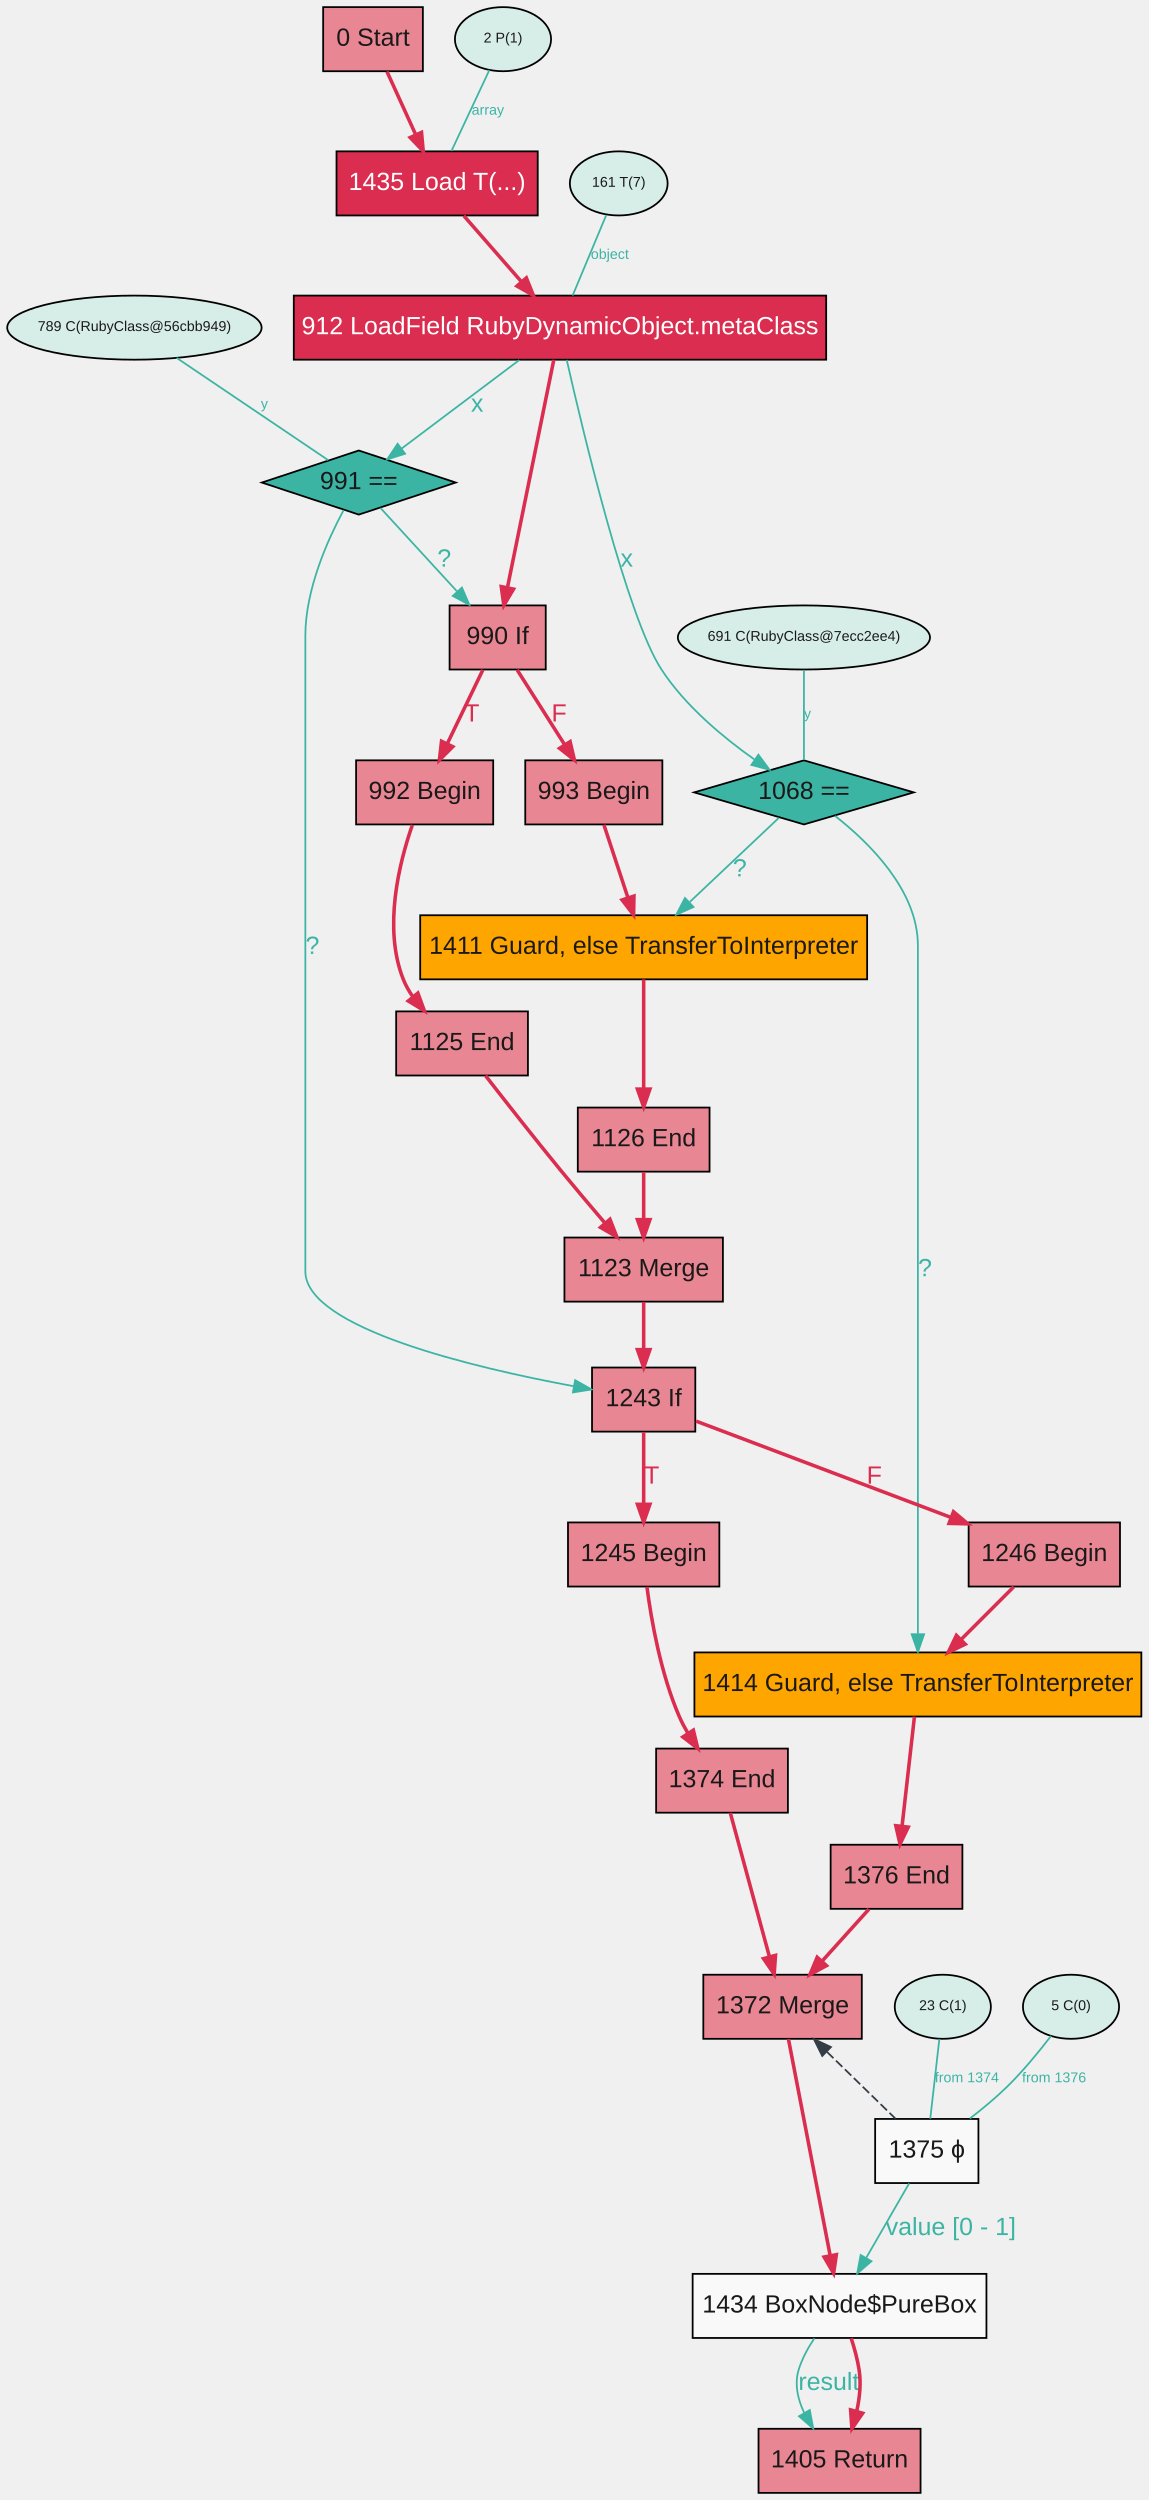
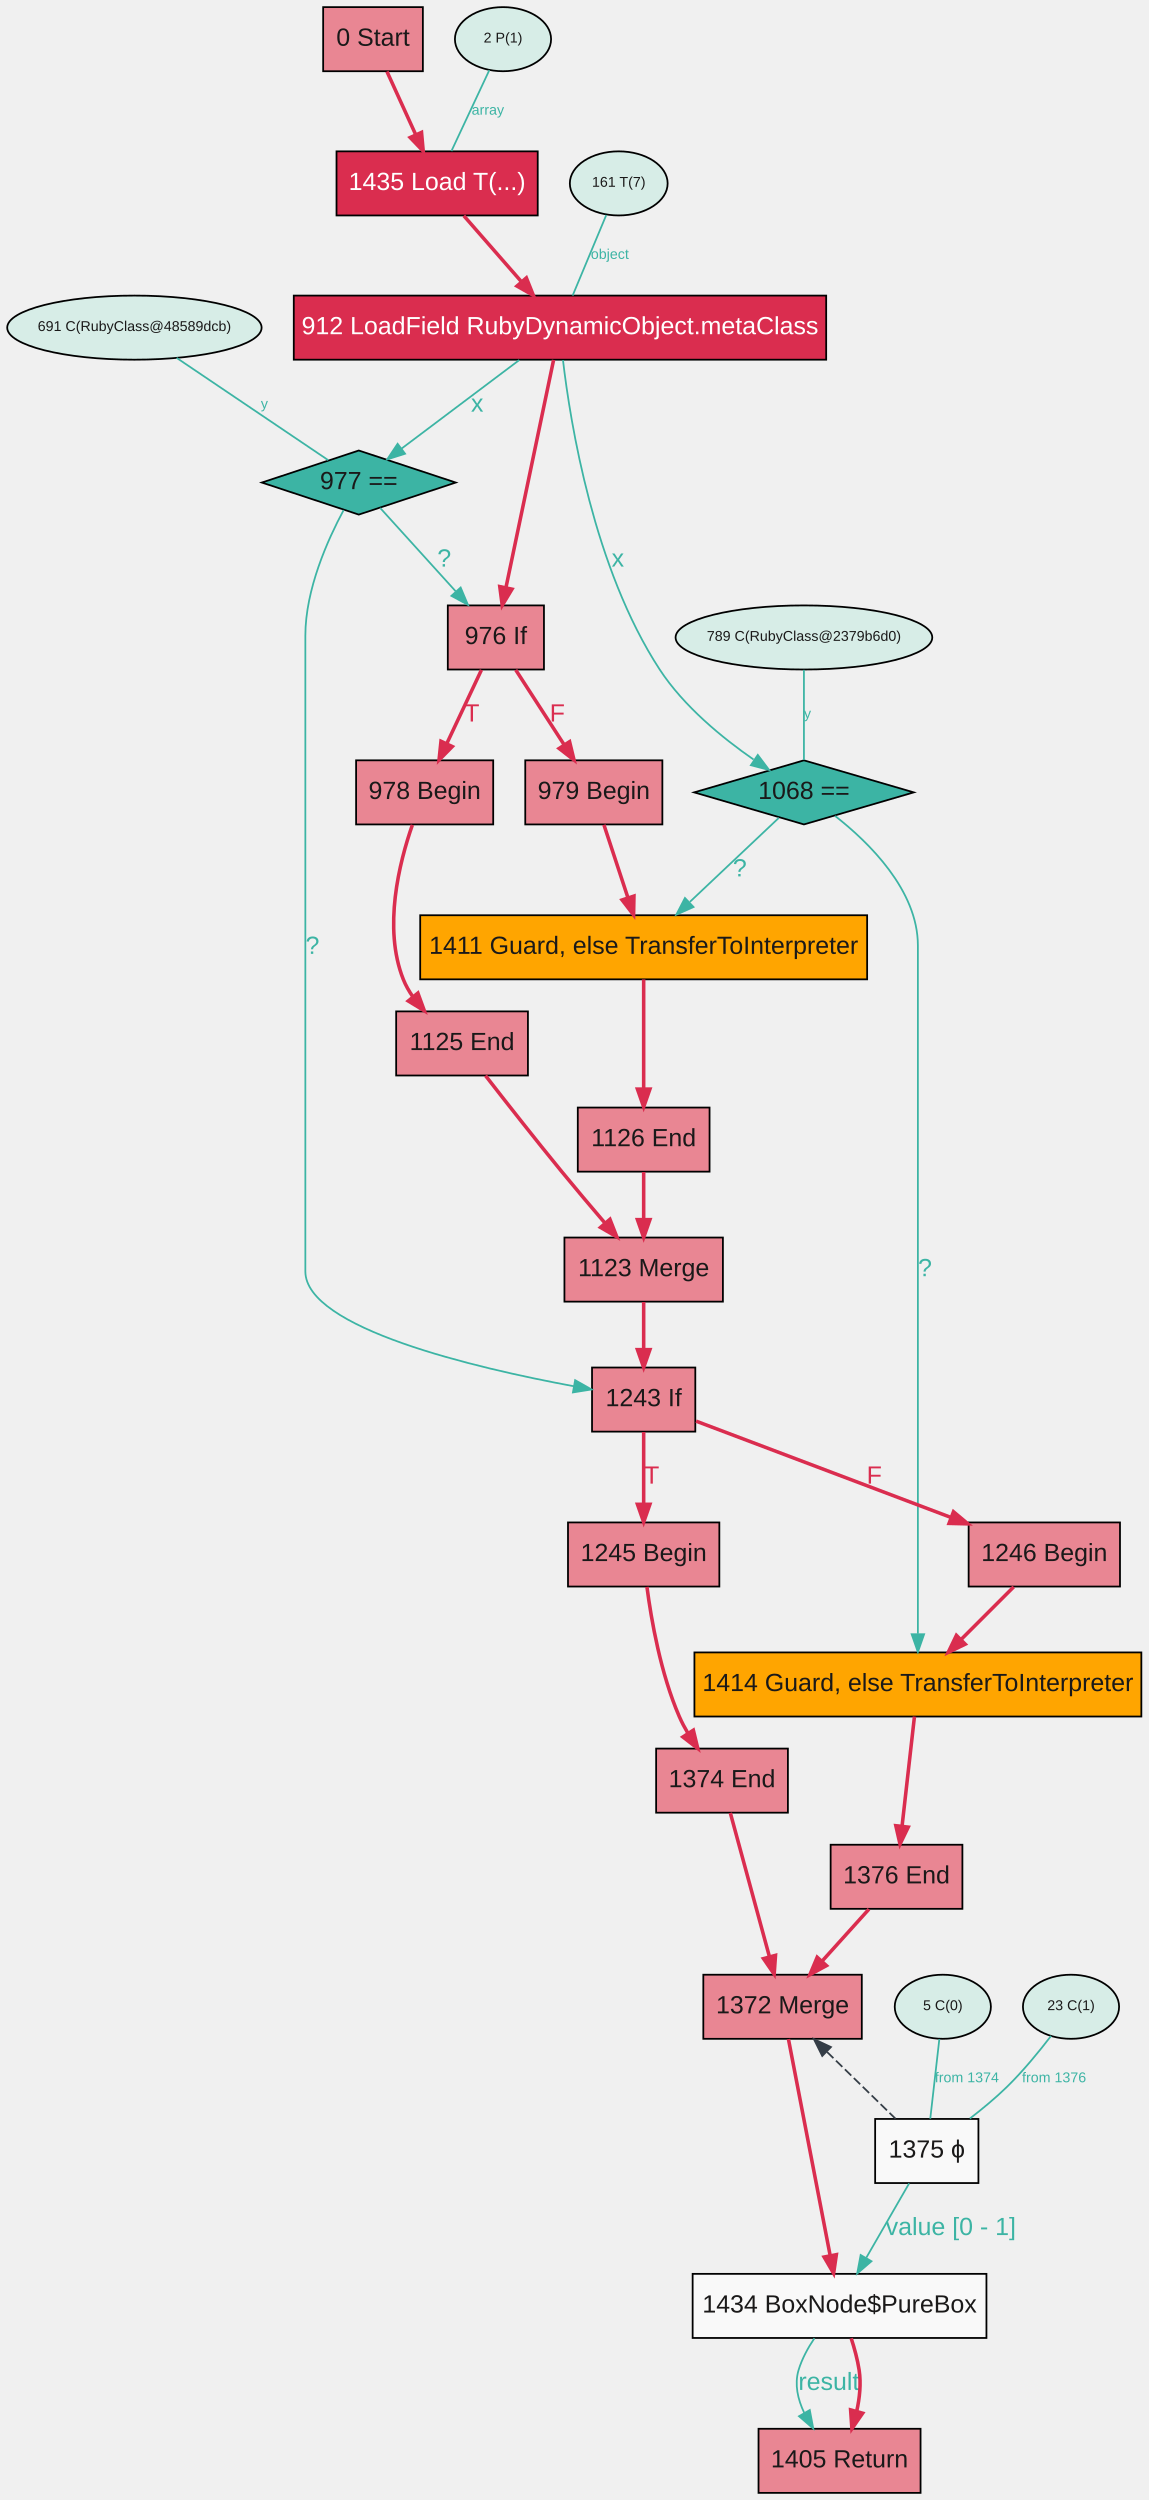
<svg xmlns="http://www.w3.org/2000/svg" width="645pt" height="1404pt" viewBox="0.00 0.00 644.97 1404.00">
  <g id="graph0" class="graph" transform="scale(1 1) rotate(0) translate(4 1400)">
    <g id="node1" class="node">
      <polygon fill="#e98693" stroke="black" points="233.47,-1396 177.47,-1396 177.47,-1360 233.47,-1360 233.47,-1396" />
      <text text-anchor="middle" x="205.47" y="-1374.3" font-family="Arial" font-size="14.00" fill="#1a1919">0 Start</text>
    </g>
    <g id="node22" class="node">
      <polygon fill="#da2d4f" stroke="black" points="297.97,-1315 184.97,-1315 184.97,-1279 297.97,-1279 297.97,-1315" />
      <text text-anchor="middle" x="241.47" y="-1293.3" font-family="Arial" font-size="14.00" fill="#ffffff">1435 Load T(...)</text>
    </g>
    <g id="edge34" class="edge">
      <path fill="none" stroke="#da2d4f" stroke-width="2" d="M213.28,-1359.86C218,-1349.51 224.11,-1336.1 229.43,-1324.41" />
      <polygon fill="#da2d4f" stroke="#da2d4f" stroke-width="2" points="232.71,-1325.66 233.67,-1315.11 226.34,-1322.76 232.71,-1325.66" />
    </g>
    <g id="node2" class="node">
      <polygon fill="#da2d4f" stroke="black" points="459.97,-1234 160.97,-1234 160.97,-1198 459.97,-1198 459.97,-1234" />
      <text text-anchor="middle" x="310.47" y="-1212.3" font-family="Arial" font-size="14.00" fill="#ffffff">912 LoadField RubyDynamicObject.metaClass</text>
    </g>
    <g id="node3" class="node">
-       <polygon fill="#e98693" stroke="black" points="302.47,-1060 248.47,-1060 248.47,-1024 302.47,-1024 302.47,-1060" />
-       <text text-anchor="middle" x="275.47" y="-1038.3" font-family="Arial" font-size="14.00" fill="#1a1919">990 If</text>
+       <polygon fill="#e98693" stroke="black" points="301.47,-1060 247.47,-1060 247.47,-1024 301.47,-1024 301.47,-1060" />
+       <text text-anchor="middle" x="274.47" y="-1038.3" font-family="Arial" font-size="14.00" fill="#1a1919">976 If</text>
    </g>
    <g id="edge1" class="edge">
-       <path fill="none" stroke="#da2d4f" stroke-width="2" d="M306.99,-1197.88C300.91,-1168 288.31,-1106.11 281.02,-1070.27" />
-       <polygon fill="#da2d4f" stroke="#da2d4f" stroke-width="2" points="284.36,-1069.15 278.94,-1060.05 277.5,-1070.55 284.36,-1069.15" />
+       <path fill="none" stroke="#da2d4f" stroke-width="2" d="M306.89,-1197.88C300.63,-1168 287.68,-1106.11 280.18,-1070.27" />
+       <polygon fill="#da2d4f" stroke="#da2d4f" stroke-width="2" points="283.51,-1069.12 278.04,-1060.05 276.66,-1070.56 283.51,-1069.12" />
    </g>
    <g id="node4" class="node">
      <polygon fill="#3cb4a4" stroke="black" points="197.47,-1147 143.01,-1129 197.47,-1111 251.93,-1129 197.47,-1147" />
-       <text text-anchor="middle" x="197.47" y="-1125.3" font-family="Arial" font-size="14.00" fill="#1a1919">991 ==</text>
+       <text text-anchor="middle" x="197.47" y="-1125.3" font-family="Arial" font-size="14.00" fill="#1a1919">977 ==</text>
    </g>
    <g id="edge5" class="edge">
      <path fill="none" stroke="#3cb4a4" d="M287.6,-1197.8C268.39,-1183.35 241.02,-1162.76 221.49,-1148.07" />
      <polygon fill="#3cb4a4" stroke="#3cb4a4" points="223.48,-1145.19 213.39,-1141.97 219.28,-1150.78 223.48,-1145.19" />
      <text text-anchor="middle" x="263.97" y="-1168.8" font-family="arial" font-size="14.00" fill="#3cb4a4">x</text>
    </g>
    <g id="node7" class="node">
      <polygon fill="#3cb4a4" stroke="black" points="447.47,-973 385.8,-955 447.47,-937 509.14,-955 447.47,-973" />
      <text text-anchor="middle" x="447.47" y="-951.3" font-family="Arial" font-size="14.00" fill="#1a1919">1068 ==</text>
    </g>
    <g id="edge9" class="edge">
-       <path fill="none" stroke="#3cb4a4" d="M314.25,-1197.92C323.56,-1156.79 348.23,-1053.49 367.47,-1024 380.87,-1003.46 402.29,-985.73 419.59,-973.52" />
-       <polygon fill="#3cb4a4" stroke="#3cb4a4" points="421.9,-976.18 428.2,-967.66 417.96,-970.4 421.9,-976.18" />
-       <text text-anchor="middle" x="347.97" y="-1081.8" font-family="arial" font-size="14.00" fill="#3cb4a4">x</text>
+       <path fill="none" stroke="#3cb4a4" d="M312.15,-1197.79C316.28,-1162.54 329.42,-1080.7 366.47,-1024 379.98,-1003.32 401.67,-985.59 419.2,-973.43" />
+       <polygon fill="#3cb4a4" stroke="#3cb4a4" points="421.56,-976.06 427.93,-967.59 417.67,-970.24 421.56,-976.06" />
+       <text text-anchor="middle" x="342.97" y="-1081.8" font-family="arial" font-size="14.00" fill="#3cb4a4">x</text>
    </g>
    <g id="node5" class="node">
      <polygon fill="#e98693" stroke="black" points="272.97,-973 195.97,-973 195.97,-937 272.97,-937 272.97,-973" />
-       <text text-anchor="middle" x="234.47" y="-951.3" font-family="Arial" font-size="14.00" fill="#1a1919">992 Begin</text>
+       <text text-anchor="middle" x="234.47" y="-951.3" font-family="Arial" font-size="14.00" fill="#1a1919">978 Begin</text>
    </g>
    <g id="edge3" class="edge">
-       <path fill="none" stroke="#da2d4f" stroke-width="2" d="M267.17,-1023.8C261.45,-1011.93 253.73,-995.93 247.23,-982.45" />
-       <polygon fill="#da2d4f" stroke="#da2d4f" stroke-width="2" points="250.25,-980.66 242.76,-973.18 243.95,-983.7 250.25,-980.66" />
+       <path fill="none" stroke="#da2d4f" stroke-width="2" d="M266.38,-1023.8C260.79,-1011.93 253.26,-995.93 246.92,-982.45" />
+       <polygon fill="#da2d4f" stroke="#da2d4f" stroke-width="2" points="249.98,-980.73 242.55,-973.18 243.64,-983.71 249.98,-980.73" />
      <text text-anchor="middle" x="260.97" y="-994.8" font-family="arial" font-size="14.00" fill="#da2d4f">T</text>
    </g>
    <g id="node6" class="node">
      <polygon fill="#e98693" stroke="black" points="367.97,-973 290.97,-973 290.97,-937 367.97,-937 367.97,-973" />
-       <text text-anchor="middle" x="329.47" y="-951.3" font-family="Arial" font-size="14.00" fill="#1a1919">993 Begin</text>
+       <text text-anchor="middle" x="329.47" y="-951.3" font-family="Arial" font-size="14.00" fill="#1a1919">979 Begin</text>
    </g>
    <g id="edge4" class="edge">
-       <path fill="none" stroke="#da2d4f" stroke-width="2" d="M286.4,-1023.8C294.08,-1011.7 304.5,-995.3 313.16,-981.67" />
-       <polygon fill="#da2d4f" stroke="#da2d4f" stroke-width="2" points="316.15,-983.49 318.56,-973.18 310.24,-979.74 316.15,-983.49" />
-       <text text-anchor="middle" x="309.97" y="-994.8" font-family="arial" font-size="14.00" fill="#da2d4f">F</text>
+       <path fill="none" stroke="#da2d4f" stroke-width="2" d="M285.6,-1023.8C293.43,-1011.7 304.04,-995.3 312.86,-981.67" />
+       <polygon fill="#da2d4f" stroke="#da2d4f" stroke-width="2" points="315.86,-983.47 318.36,-973.18 309.99,-979.67 315.86,-983.47" />
+       <text text-anchor="middle" x="308.97" y="-994.8" font-family="arial" font-size="14.00" fill="#da2d4f">F</text>
    </g>
    <g id="edge2" class="edge">
-       <path fill="none" stroke="#3cb4a4" d="M209.66,-1114.72C221.12,-1102.23 238.56,-1083.23 252.6,-1067.92" />
-       <polygon fill="#3cb4a4" stroke="#3cb4a4" points="255.41,-1070.04 259.59,-1060.3 250.25,-1065.31 255.41,-1070.04" />
+       <path fill="none" stroke="#3cb4a4" d="M209.5,-1114.72C220.81,-1102.23 238.03,-1083.23 251.9,-1067.92" />
+       <polygon fill="#3cb4a4" stroke="#3cb4a4" points="254.68,-1070.06 258.8,-1060.3 249.49,-1065.36 254.68,-1070.06" />
      <text text-anchor="middle" x="245.47" y="-1081.8" font-family="arial" font-size="14.00" fill="#3cb4a4">?</text>
    </g>
    <g id="node11" class="node">
      <polygon fill="#e98693" stroke="black" points="386.47,-632 328.47,-632 328.47,-596 386.47,-596 386.47,-632" />
      <text text-anchor="middle" x="357.47" y="-610.3" font-family="Arial" font-size="14.00" fill="#1a1919">1243 If</text>
    </g>
    <g id="edge14" class="edge">
      <path fill="none" stroke="#3cb4a4" d="M188.95,-1113.5C180.08,-1097.01 167.47,-1068.98 167.47,-1043 167.47,-1043 167.47,-1043 167.47,-686 167.47,-654.09 262.68,-631.78 318.31,-621.47" />
      <polygon fill="#3cb4a4" stroke="#3cb4a4" points="318.98,-624.9 328.2,-619.68 317.74,-618.01 318.98,-624.9" />
      <text text-anchor="middle" x="171.47" y="-864.3" font-family="arial" font-size="14.00" fill="#3cb4a4">?</text>
    </g>
    <g id="node9" class="node">
      <polygon fill="#e98693" stroke="black" points="292.47,-832 218.47,-832 218.47,-796 292.47,-796 292.47,-832" />
      <text text-anchor="middle" x="255.47" y="-810.3" font-family="Arial" font-size="14.00" fill="#1a1919">1125 End</text>
    </g>
    <g id="edge7" class="edge">
      <path fill="none" stroke="#da2d4f" stroke-width="2" d="M227.59,-936.77C220.21,-915.58 211,-878.89 222.47,-850 223.85,-846.54 225.74,-843.22 227.94,-840.1" />
      <polygon fill="#da2d4f" stroke="#da2d4f" stroke-width="2" points="230.67,-842.29 234.3,-832.34 225.26,-837.85 230.67,-842.29" />
    </g>
    <g id="node19" class="node">
      <polygon fill="#ffa500" stroke="black" points="482.97,-886 231.97,-886 231.97,-850 482.97,-850 482.97,-886" />
      <text text-anchor="middle" x="357.47" y="-864.3" font-family="Arial" font-size="14.00" fill="#1a1919">1411 Guard, else TransferToInterpreter</text>
    </g>
    <g id="edge8" class="edge">
      <path fill="none" stroke="#da2d4f" stroke-width="2" d="M335.14,-936.8C339.01,-925.05 344.22,-909.24 348.63,-895.84" />
      <polygon fill="#da2d4f" stroke="#da2d4f" stroke-width="2" points="352.01,-896.77 351.81,-886.18 345.36,-894.58 352.01,-896.77" />
    </g>
    <g id="edge26" class="edge">
      <path fill="none" stroke="#3cb4a4" d="M433.41,-940.72C420.07,-928.12 399.7,-908.88 383.41,-893.5" />
      <polygon fill="#3cb4a4" stroke="#3cb4a4" points="385.47,-890.63 375.79,-886.3 380.66,-895.71 385.47,-890.63" />
      <text text-anchor="middle" x="411.47" y="-907.8" font-family="arial" font-size="14.00" fill="#3cb4a4">?</text>
    </g>
    <g id="node20" class="node">
      <polygon fill="#ffa500" stroke="black" points="636.97,-472 385.97,-472 385.97,-436 636.97,-436 636.97,-472" />
      <text text-anchor="middle" x="511.47" y="-450.3" font-family="Arial" font-size="14.00" fill="#1a1919">1414 Guard, else TransferToInterpreter</text>
    </g>
    <g id="edge28" class="edge">
      <path fill="none" stroke="#3cb4a4" d="M464.96,-941.77C483.91,-926.94 511.47,-900.03 511.47,-869 511.47,-869 511.47,-869 511.47,-526 511.47,-511.65 511.47,-495.67 511.47,-482.51" />
      <polygon fill="#3cb4a4" stroke="#3cb4a4" points="514.97,-482.22 511.47,-472.22 507.97,-482.22 514.97,-482.22" />
      <text text-anchor="middle" x="515.47" y="-683.3" font-family="arial" font-size="14.00" fill="#3cb4a4">?</text>
    </g>
    <g id="node8" class="node">
      <polygon fill="#e98693" stroke="black" points="401.97,-705 312.97,-705 312.97,-669 401.97,-669 401.97,-705" />
      <text text-anchor="middle" x="357.47" y="-683.3" font-family="Arial" font-size="14.00" fill="#1a1919">1123 Merge</text>
    </g>
    <g id="edge13" class="edge">
      <path fill="none" stroke="#da2d4f" stroke-width="2" d="M357.47,-668.81C357.47,-660.79 357.47,-651.05 357.47,-642.07" />
      <polygon fill="#da2d4f" stroke="#da2d4f" stroke-width="2" points="360.97,-642.03 357.47,-632.03 353.97,-642.03 360.97,-642.03" />
    </g>
    <g id="edge11" class="edge">
      <path fill="none" stroke="#da2d4f" stroke-width="2" d="M268.64,-795.93C279.88,-781.46 296.54,-760.21 311.47,-742 319.32,-732.42 328.1,-722.04 335.87,-712.96" />
      <polygon fill="#da2d4f" stroke="#da2d4f" stroke-width="2" points="338.53,-715.24 342.39,-705.37 333.22,-710.68 338.53,-715.24" />
    </g>
    <g id="node10" class="node">
      <polygon fill="#e98693" stroke="black" points="394.47,-778 320.47,-778 320.47,-742 394.47,-742 394.47,-778" />
      <text text-anchor="middle" x="357.47" y="-756.3" font-family="Arial" font-size="14.00" fill="#1a1919">1126 End</text>
    </g>
    <g id="edge12" class="edge">
      <path fill="none" stroke="#da2d4f" stroke-width="2" d="M357.47,-741.81C357.47,-733.79 357.47,-724.05 357.47,-715.07" />
      <polygon fill="#da2d4f" stroke="#da2d4f" stroke-width="2" points="360.97,-715.03 357.47,-705.03 353.97,-715.03 360.97,-715.03" />
    </g>
    <g id="node12" class="node">
      <polygon fill="#e98693" stroke="black" points="399.97,-545 314.97,-545 314.97,-509 399.97,-509 399.97,-545" />
      <text text-anchor="middle" x="357.47" y="-523.3" font-family="Arial" font-size="14.00" fill="#1a1919">1245 Begin</text>
    </g>
    <g id="edge15" class="edge">
      <path fill="none" stroke="#da2d4f" stroke-width="2" d="M357.47,-595.8C357.47,-584.16 357.47,-568.55 357.47,-555.24" />
      <polygon fill="#da2d4f" stroke="#da2d4f" stroke-width="2" points="360.97,-555.18 357.47,-545.18 353.97,-555.18 360.97,-555.18" />
      <text text-anchor="middle" x="361.97" y="-566.8" font-family="arial" font-size="14.00" fill="#da2d4f">T</text>
    </g>
    <g id="node13" class="node">
      <polygon fill="#e98693" stroke="black" points="624.97,-545 539.97,-545 539.97,-509 624.97,-509 624.97,-545" />
      <text text-anchor="middle" x="582.47" y="-523.3" font-family="Arial" font-size="14.00" fill="#1a1919">1246 Begin</text>
    </g>
    <g id="edge16" class="edge">
      <path fill="none" stroke="#da2d4f" stroke-width="2" d="M386.89,-601.89C423.17,-588.18 485.52,-564.62 530.07,-547.79" />
      <polygon fill="#da2d4f" stroke="#da2d4f" stroke-width="2" points="531.46,-551.01 539.57,-544.21 528.98,-544.47 531.46,-551.01" />
      <text text-anchor="middle" x="486.97" y="-566.8" font-family="arial" font-size="14.00" fill="#da2d4f">F</text>
    </g>
    <g id="node15" class="node">
      <polygon fill="#e98693" stroke="black" points="438.47,-418 364.47,-418 364.47,-382 438.47,-382 438.47,-418" />
      <text text-anchor="middle" x="401.47" y="-396.3" font-family="Arial" font-size="14.00" fill="#1a1919">1374 End</text>
    </g>
    <g id="edge17" class="edge">
      <path fill="none" stroke="#da2d4f" stroke-width="2" d="M359.31,-508.81C361.74,-490.24 367.01,-460.08 377.47,-436 378.86,-432.79 380.56,-429.58 382.41,-426.46" />
      <polygon fill="#da2d4f" stroke="#da2d4f" stroke-width="2" points="385.37,-428.33 387.87,-418.03 379.49,-424.52 385.37,-428.33" />
    </g>
    <g id="edge18" class="edge">
      <path fill="none" stroke="#da2d4f" stroke-width="2" d="M565.28,-508.81C556.39,-499.92 545.38,-488.91 535.64,-479.17" />
      <polygon fill="#da2d4f" stroke="#da2d4f" stroke-width="2" points="538.05,-476.63 528.5,-472.03 533.1,-481.57 538.05,-476.63" />
    </g>
    <g id="node14" class="node">
      <polygon fill="#e98693" stroke="black" points="479.97,-291 390.97,-291 390.97,-255 479.97,-255 479.97,-291" />
      <text text-anchor="middle" x="435.47" y="-269.3" font-family="Arial" font-size="14.00" fill="#1a1919">1372 Merge</text>
    </g>
    <g id="node16" class="node">
      <polygon fill="#f9f9f9" stroke="black" points="545.47,-210 487.47,-210 487.47,-174 545.47,-174 545.47,-210" />
      <text text-anchor="middle" x="516.47" y="-188.3" font-family="Arial" font-size="14.00" fill="#1a1919">1375 ϕ</text>
    </g>
    <g id="edge22" class="edge">
      <path fill="none" stroke="#343d46" stroke-dasharray="5,2" d="M460.45,-247.63C472.92,-235.48 487.69,-221.07 498.93,-210.11" />
      <polygon fill="#343d46" stroke="#343d46" points="457.76,-245.37 453.05,-254.86 462.65,-250.38 457.76,-245.37" />
    </g>
    <g id="node21" class="node">
      <polygon fill="#f9f9f9" stroke="black" points="549.97,-123 384.97,-123 384.97,-87 549.97,-87 549.97,-123" />
      <text text-anchor="middle" x="467.47" y="-101.3" font-family="Arial" font-size="14.00" fill="#1a1919">1434 BoxNode$PureBox</text>
    </g>
    <g id="edge21" class="edge">
      <path fill="none" stroke="#da2d4f" stroke-width="2" d="M438.77,-254.86C444.33,-226.03 455.59,-167.62 462.23,-133.16" />
      <polygon fill="#da2d4f" stroke="#da2d4f" stroke-width="2" points="465.68,-133.78 464.14,-123.3 458.81,-132.45 465.68,-133.78" />
    </g>
    <g id="edge19" class="edge">
      <path fill="none" stroke="#da2d4f" stroke-width="2" d="M406.13,-381.88C411.79,-361.05 421.43,-325.64 428.1,-301.09" />
      <polygon fill="#da2d4f" stroke="#da2d4f" stroke-width="2" points="431.51,-301.88 430.76,-291.31 424.76,-300.04 431.51,-301.88" />
    </g>
    <g id="edge30" class="edge">
      <path fill="none" stroke="#3cb4a4" d="M506.55,-173.8C499.65,-161.82 490.31,-145.62 482.49,-132.06" />
      <polygon fill="#3cb4a4" stroke="#3cb4a4" points="485.4,-130.09 477.37,-123.18 479.33,-133.59 485.4,-130.09" />
      <text text-anchor="middle" x="529.97" y="-144.8" font-family="arial" font-size="14.00" fill="#3cb4a4">value [0 - 1]</text>
    </g>
    <g id="node17" class="node">
      <polygon fill="#e98693" stroke="black" points="536.47,-364 462.47,-364 462.47,-328 536.47,-328 536.47,-364" />
      <text text-anchor="middle" x="499.47" y="-342.3" font-family="Arial" font-size="14.00" fill="#1a1919">1376 End</text>
    </g>
    <g id="edge20" class="edge">
      <path fill="none" stroke="#da2d4f" stroke-width="2" d="M483.98,-327.81C476.04,-319 466.23,-308.13 457.52,-298.46" />
      <polygon fill="#da2d4f" stroke="#da2d4f" stroke-width="2" points="460.12,-296.11 450.82,-291.03 454.92,-300.8 460.12,-296.11" />
    </g>
    <g id="node18" class="node">
      <polygon fill="#e98693" stroke="black" points="512.97,-36 421.97,-36 421.97,0 512.97,0 512.97,-36" />
      <text text-anchor="middle" x="467.47" y="-14.3" font-family="Arial" font-size="14.00" fill="#1a1919">1405 Return</text>
    </g>
    <g id="edge27" class="edge">
      <path fill="none" stroke="#da2d4f" stroke-width="2" d="M357.47,-849.97C357.47,-833.38 357.47,-807.88 357.47,-788.43" />
      <polygon fill="#da2d4f" stroke="#da2d4f" stroke-width="2" points="360.97,-788.34 357.47,-778.34 353.97,-788.34 360.97,-788.34" />
    </g>
    <g id="edge29" class="edge">
      <path fill="none" stroke="#da2d4f" stroke-width="2" d="M509.54,-435.97C507.66,-419.38 504.78,-393.88 502.58,-374.43" />
      <polygon fill="#da2d4f" stroke="#da2d4f" stroke-width="2" points="506.04,-373.88 501.43,-364.34 499.08,-374.67 506.04,-373.88" />
    </g>
    <g id="edge25" class="edge">
      <path fill="none" stroke="#3cb4a4" d="M453.37,-86.84C449.75,-81.46 446.35,-75.27 444.47,-69 442.06,-60.93 444.03,-52.49 447.66,-44.89" />
      <polygon fill="#3cb4a4" stroke="#3cb4a4" points="450.76,-46.53 452.72,-36.12 444.69,-43.03 450.76,-46.53" />
      <text text-anchor="middle" x="461.47" y="-57.8" font-family="arial" font-size="14.00" fill="#3cb4a4">result</text>
    </g>
    <g id="edge31" class="edge">
      <path fill="none" stroke="#da2d4f" stroke-width="2" d="M474.02,-86.8C475.84,-81.21 477.56,-74.92 478.47,-69 479.64,-61.39 478.76,-53.2 477.08,-45.71" />
      <polygon fill="#da2d4f" stroke="#da2d4f" stroke-width="2" points="480.44,-44.74 474.41,-36.02 473.69,-46.59 480.44,-44.74" />
    </g>
    <g id="edge35" class="edge">
      <path fill="none" stroke="#da2d4f" stroke-width="2" d="M256.44,-1278.86C265.94,-1267.99 278.37,-1253.75 288.92,-1241.67" />
      <polygon fill="#da2d4f" stroke="#da2d4f" stroke-width="2" points="291.59,-1243.94 295.53,-1234.11 286.31,-1239.34 291.59,-1243.94" />
    </g>
    <g id="node23" class="node">
      <ellipse fill="#d7ede7" stroke="black" cx="71.47" cy="-1216" rx="71.44" ry="18" />
-       <text text-anchor="middle" x="71.47" y="-1214.1" font-family="Arial" font-size="8.00" fill="#1a1919">789 C(RubyClass@56cbb949)</text>
+       <text text-anchor="middle" x="71.47" y="-1214.1" font-family="Arial" font-size="8.00" fill="#1a1919">691 C(RubyClass@48589dcb)</text>
    </g>
    <g id="edge6" class="edge">
      <path fill="none" stroke="#3cb4a4" d="M95.17,-1199.01C119.98,-1182.28 158.32,-1156.41 180.34,-1141.55" />
      <text text-anchor="middle" x="144.47" y="-1170.6" font-family="arial" font-size="8.00" fill="#3cb4a4">y</text>
    </g>
    <g id="node24" class="node">
-       <ellipse fill="#d7ede7" stroke="black" cx="447.47" cy="-1042" rx="70.81" ry="18" />
-       <text text-anchor="middle" x="447.47" y="-1040.1" font-family="Arial" font-size="8.00" fill="#1a1919">691 C(RubyClass@7ecc2ee4)</text>
+       <ellipse fill="#d7ede7" stroke="black" cx="447.47" cy="-1042" rx="72.08" ry="18" />
+       <text text-anchor="middle" x="447.47" y="-1040.1" font-family="Arial" font-size="8.00" fill="#1a1919">789 C(RubyClass@2379b6d0)</text>
    </g>
    <g id="edge10" class="edge">
      <path fill="none" stroke="#3cb4a4" d="M447.47,-1023.8C447.47,-1009.05 447.47,-987.92 447.47,-973.18" />
      <text text-anchor="middle" x="449.47" y="-996.6" font-family="arial" font-size="8.00" fill="#3cb4a4">y</text>
    </g>
    <g id="node25" class="node">
      <ellipse fill="#d7ede7" stroke="black" cx="525.47" cy="-273" rx="27" ry="18" />
-       <text text-anchor="middle" x="525.47" y="-271.1" font-family="Arial" font-size="8.00" fill="#1a1919">23 C(1)</text>
+       <text text-anchor="middle" x="525.47" y="-271.1" font-family="Arial" font-size="8.00" fill="#1a1919">5 C(0)</text>
    </g>
    <g id="edge23" class="edge">
      <path fill="none" stroke="#3cb4a4" d="M523.52,-254.86C522.01,-241.61 519.93,-223.35 518.42,-210.11" />
      <text text-anchor="middle" x="538.97" y="-230.6" font-family="arial" font-size="8.00" fill="#3cb4a4">from 1374</text>
    </g>
    <g id="node26" class="node">
      <ellipse fill="#d7ede7" stroke="black" cx="597.47" cy="-273" rx="27" ry="18" />
-       <text text-anchor="middle" x="597.47" y="-271.1" font-family="Arial" font-size="8.00" fill="#1a1919">5 C(0)</text>
+       <text text-anchor="middle" x="597.47" y="-271.1" font-family="Arial" font-size="8.00" fill="#1a1919">23 C(1)</text>
    </g>
    <g id="edge24" class="edge">
      <path fill="none" stroke="#3cb4a4" d="M586.25,-256.62C579.51,-247.82 570.51,-236.82 561.47,-228 555.09,-221.78 547.64,-215.61 540.65,-210.22" />
      <text text-anchor="middle" x="587.97" y="-230.6" font-family="arial" font-size="8.00" fill="#3cb4a4">from 1376</text>
    </g>
    <g id="node27" class="node">
      <ellipse fill="#d7ede7" stroke="black" cx="343.47" cy="-1297" rx="27.46" ry="18" />
      <text text-anchor="middle" x="343.47" y="-1295.1" font-family="Arial" font-size="8.00" fill="#1a1919">161 T(7)</text>
    </g>
    <g id="edge32" class="edge">
      <path fill="none" stroke="#3cb4a4" d="M336.47,-1279.25C330.91,-1265.93 323.16,-1247.38 317.57,-1234" />
      <text text-anchor="middle" x="338.47" y="-1254.6" font-family="arial" font-size="8.00" fill="#3cb4a4">object</text>
    </g>
    <g id="node28" class="node">
      <ellipse fill="#d7ede7" stroke="black" cx="278.47" cy="-1378" rx="27" ry="18" />
      <text text-anchor="middle" x="278.47" y="-1376.1" font-family="Arial" font-size="8.00" fill="#1a1919">2 P(1)</text>
    </g>
    <g id="edge33" class="edge">
      <path fill="none" stroke="#3cb4a4" d="M270.8,-1360.63C264.58,-1347.34 255.83,-1328.67 249.51,-1315.17" />
      <text text-anchor="middle" x="269.97" y="-1335.6" font-family="arial" font-size="8.00" fill="#3cb4a4">array</text>
    </g>
  </g>
</svg>
